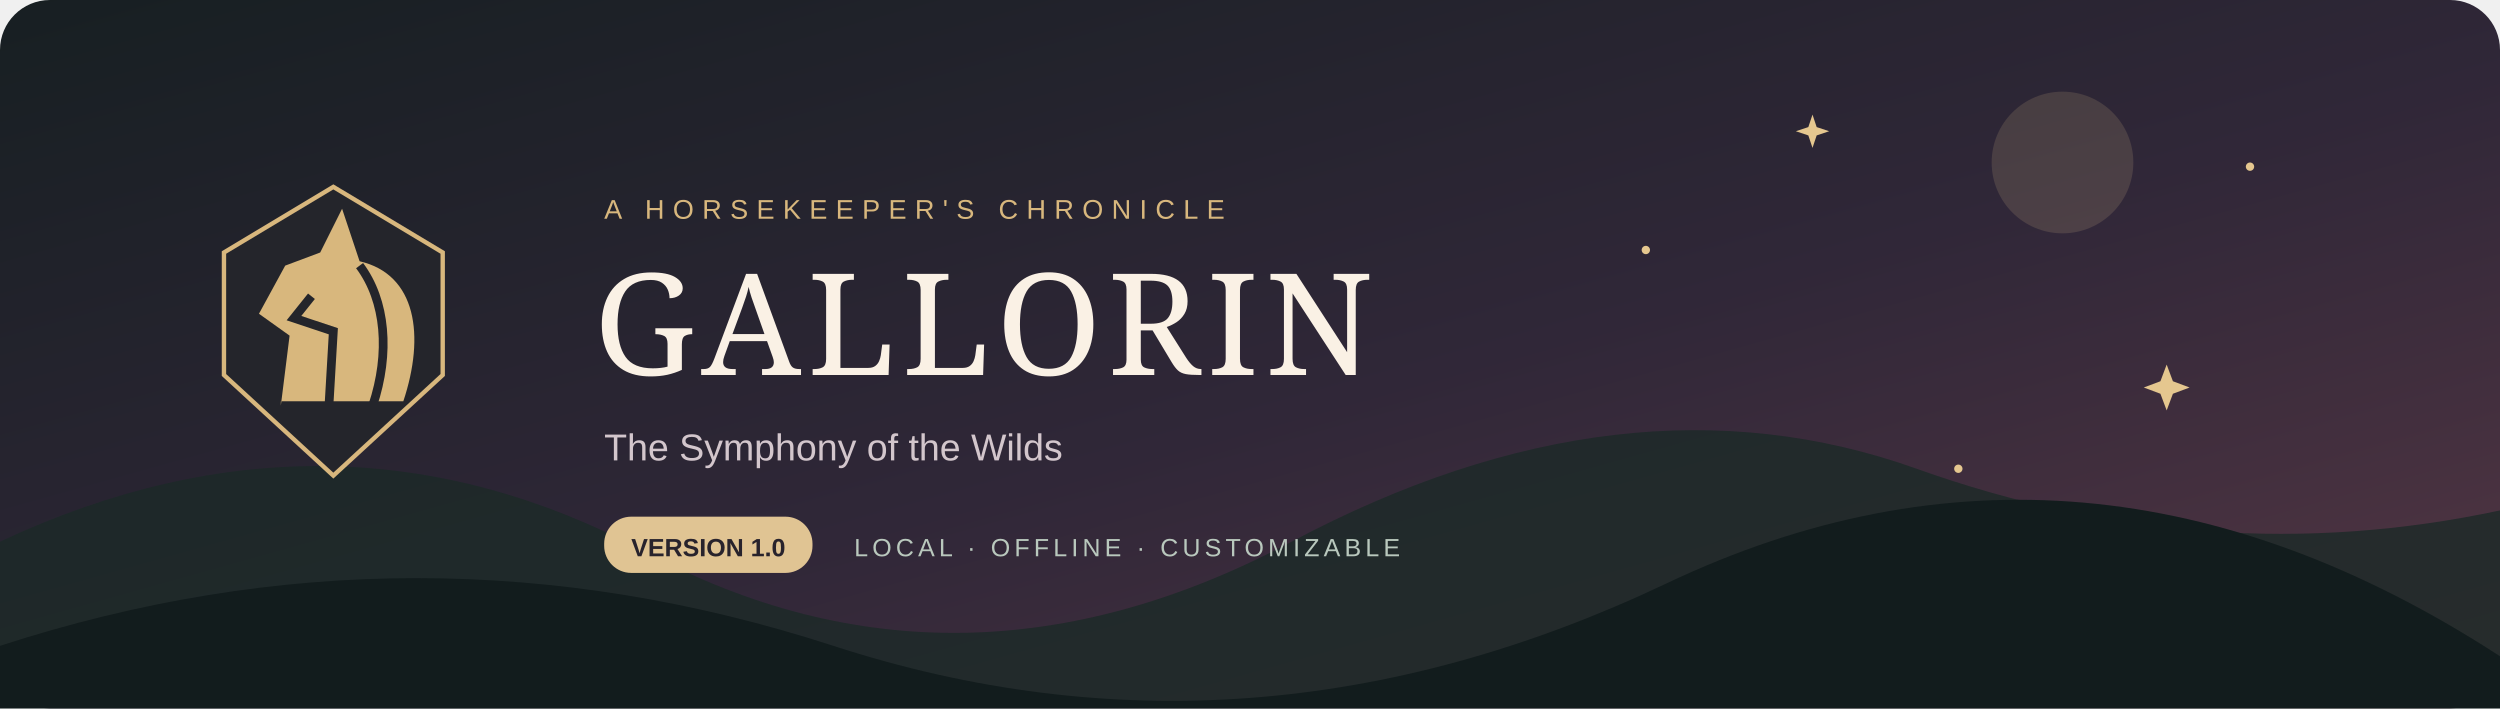
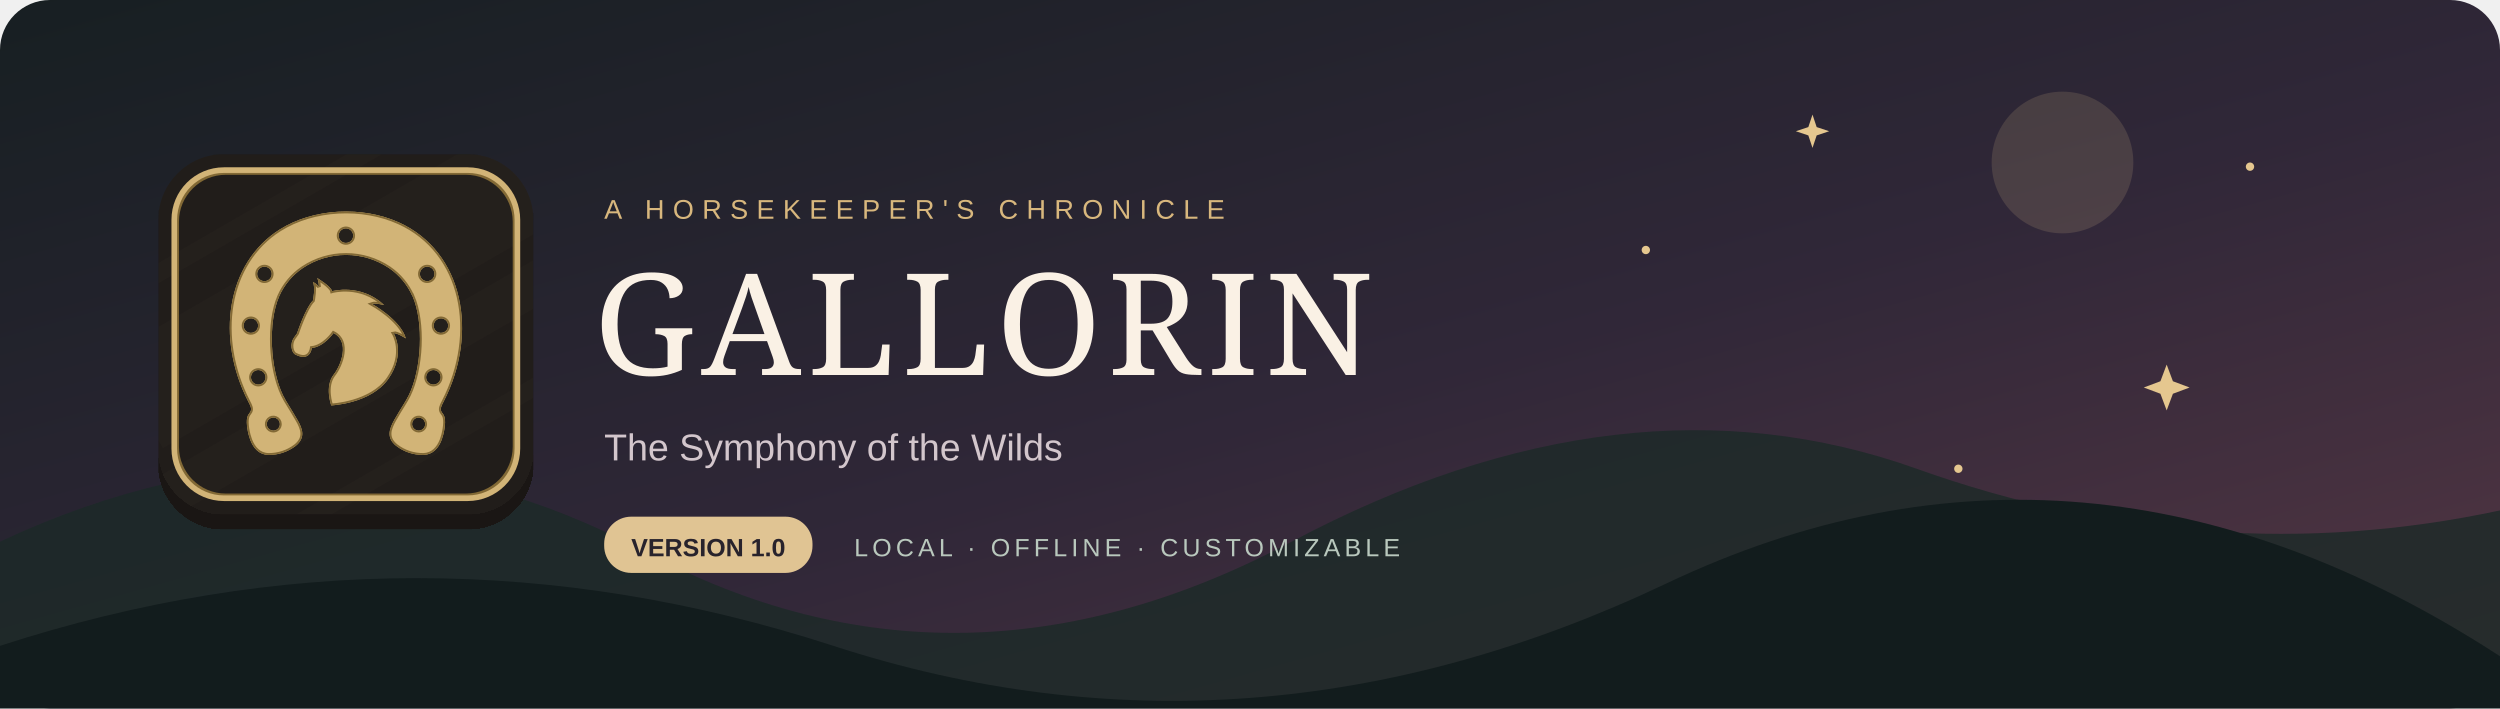
- <svg xmlns="http://www.w3.org/2000/svg" width="1200" height="340" viewBox="0 0 1200 340" role="img" aria-labelledby="title desc">
+ <svg xmlns="http://www.w3.org/2000/svg" xmlns:xlink="http://www.w3.org/1999/xlink" width="1200" height="340" viewBox="0 0 1200 340" role="img" aria-labelledby="title desc">
  <defs>
    <linearGradient id="sky" x2="1" y2="1">
      <stop stop-color="#171f22" />
      <stop offset=".55" stop-color="#302738" />
      <stop offset="1" stop-color="#553744" />
    </linearGradient>
  </defs>
  <rect width="1200" height="340" rx="24" fill="url(#sky)" />
  <path d="M0 260Q160 185 310 265T620 260T920 225T1200 245V340H0Z" fill="#1b2927" opacity=".8" />
  <path d="M0 310Q200 245 400 310T800 280T1200 315V340H0Z" fill="#121c1d" />
  <g fill="#e5c78f">
    <circle cx="990" cy="78" r="34" opacity=".15" />
    <path d="m1040 175 3 8 8 3-8 3-3 8-3-8-8-3 8-3Zm-170-120 2 6 6 2-6 2-2 6-2-6-6-2 6-2Z" />
    <circle cx="1080" cy="80" r="2" />
    <circle cx="790" cy="120" r="2" />
    <circle cx="940" cy="225" r="2" />
  </g>
-   <g transform="translate(76 75) scale(2.1)">
-     <path d="M40 7 65 22v28L40 73 15 50V22Z" fill="#24252b" stroke="#d8b77d" />
-     <path d="m28 57 2-16-7-5 6-11 8-3 5-10 4 12c13 3 15 17 10 32H28Z" fill="#d8b77d" />
-     <path d="m35 32-4 5 9 3-1 17M46 25c6 8 7 20 3 32" fill="none" stroke="#24252b" stroke-width="2" />
-   </g>
+   <svg x="76" y="74" width="180" height="180" viewBox="0 0 200 200" fill="none">
+     <g filter="url(#filter0_i_14_2)">
+       <g clip-path="url(#clip0_14_2)">
+         <rect width="200" height="200" rx="35" fill="#211D1A" />
+         <rect x="-26.145" y="107.254" width="274.508" height="57.195" transform="rotate(-30 -26.1446 107.254)" fill="#423A34" fill-opacity="0.11" />
+         <rect x="-9" y="177.254" width="274.508" height="22.374" transform="rotate(-30 -9 177.254)" fill="#423A34" fill-opacity="0.11" />
+         <rect x="-15" y="66.735" width="155.47" height="9.329" transform="rotate(-30 -15 66.7352)" fill="#423A34" fill-opacity="0.11" />
+         <rect x="55" y="202.861" width="197.721" height="9.329" transform="rotate(-30 55 202.861)" fill="#423A34" fill-opacity="0.11" />
+         <use xlink:href="#stroke0_14_2" fill="#D2B477" />
+         <mask id="stroke1_14_2" fill="white">
+           <use xlink:href="#stroke0_14_2" />
+         </mask>
+         <path d="M135.506 75.724C132.863 69.698 128.578 64.531 123.138 60.809C116.346 56.226 108.336 53.768 100.133 53.751C91.931 53.734 83.91 56.159 77.099 60.714C71.561 64.432 67.192 69.635 64.498 75.724C58.319 89.899 59.665 114.49 66.448 128.538C68.218 132.193 70.486 135.235 74.132 141.636C77.11 146.685 78.498 151.301 73.263 155.569C69.097 158.777 63.965 160.486 58.7 160.417C53.751 160.269 50.709 156.826 49.014 152.379C47.88 149.442 46.629 143.559 47.424 140.39C47.816 138.774 48.653 138.277 49.173 137.221C49.936 135.679 49.077 134.105 47.922 131.866C30.541 98.064 36.264 58.158 64.752 40.169C82.918 28.698 108.883 27.61 128.342 36.42C162.797 52.032 170.905 95.498 152.177 131.897C151.033 134.137 150.174 135.711 150.937 137.253C151.457 138.309 152.283 138.753 152.686 140.422C153.47 143.591 152.22 149.474 151.096 152.411C149.401 156.815 146.359 160.259 141.41 160.417C136.146 160.486 131.013 158.777 126.847 155.569C121.612 151.344 123 146.738 125.925 141.594C129.561 135.193 131.829 132.151 133.609 128.496C140.392 114.49 141.727 89.899 135.559 75.682L135.506 75.724ZM138.824 147.435C138.132 147.435 137.456 147.231 136.88 146.848C136.305 146.465 135.857 145.921 135.592 145.284C135.328 144.647 135.258 143.946 135.393 143.27C135.528 142.593 135.861 141.972 136.35 141.485C136.84 140.997 137.463 140.665 138.141 140.531C138.82 140.396 139.523 140.465 140.162 140.729C140.801 140.993 141.347 141.44 141.732 142.013C142.116 142.586 142.321 143.26 142.321 143.95C142.322 144.408 142.233 144.862 142.058 145.285C141.882 145.709 141.625 146.094 141.3 146.418C140.975 146.742 140.589 146.998 140.164 147.173C139.739 147.348 139.283 147.437 138.824 147.435ZM100.055 47.331C99.287 47.333 98.536 47.108 97.897 46.685C97.258 46.261 96.759 45.658 96.464 44.952C96.169 44.246 96.09 43.468 96.239 42.717C96.387 41.967 96.756 41.277 97.298 40.735C97.84 40.193 98.531 39.824 99.284 39.674C100.037 39.524 100.817 39.6 101.526 39.892C102.236 40.185 102.842 40.68 103.269 41.316C103.696 41.952 103.923 42.7 103.923 43.465C103.925 43.972 103.826 44.475 103.632 44.944C103.438 45.413 103.153 45.839 102.794 46.198C102.435 46.557 102.008 46.842 101.538 47.036C101.068 47.231 100.564 47.331 100.055 47.331ZM56.602 67.728C55.834 67.73 55.083 67.505 54.443 67.081C53.804 66.657 53.305 66.053 53.01 65.346C52.715 64.639 52.637 63.861 52.787 63.11C52.936 62.359 53.306 61.67 53.849 61.128C54.392 60.587 55.084 60.218 55.837 60.07C56.591 59.921 57.372 59.998 58.081 60.292C58.79 60.586 59.396 61.083 59.821 61.721C60.247 62.358 60.473 63.107 60.471 63.873C60.471 64.895 60.063 65.876 59.337 66.599C58.612 67.322 57.628 67.728 56.602 67.728ZM143.402 67.728C142.634 67.73 141.882 67.505 141.243 67.081C140.603 66.657 140.105 66.053 139.81 65.346C139.515 64.639 139.437 63.861 139.586 63.11C139.736 62.359 140.105 61.67 140.649 61.128C141.192 60.587 141.884 60.218 142.637 60.07C143.391 59.921 144.172 59.998 144.881 60.292C145.59 60.586 146.196 61.083 146.621 61.721C147.046 62.358 147.272 63.107 147.27 63.873C147.268 64.894 146.859 65.873 146.134 66.596C145.409 67.318 144.427 67.725 143.402 67.728ZM49.332 95.297C48.567 95.295 47.82 95.067 47.185 94.642C46.551 94.217 46.056 93.614 45.765 92.91C45.474 92.205 45.399 91.43 45.55 90.683C45.7 89.936 46.069 89.25 46.611 88.712C47.152 88.174 47.841 87.807 48.592 87.659C49.342 87.512 50.119 87.588 50.825 87.881C51.531 88.173 52.135 88.667 52.559 89.301C52.984 89.934 53.211 90.68 53.211 91.442C53.211 91.949 53.11 92.451 52.915 92.919C52.72 93.388 52.434 93.813 52.074 94.172C51.714 94.53 51.286 94.814 50.815 95.007C50.345 95.2 49.841 95.298 49.332 95.297ZM150.662 95.297C149.899 95.287 149.156 95.052 148.527 94.622C147.898 94.192 147.411 93.586 147.126 92.881C146.841 92.175 146.772 91.402 146.927 90.658C147.083 89.913 147.455 89.231 147.998 88.697C148.541 88.163 149.231 87.801 149.979 87.657C150.728 87.512 151.503 87.592 152.207 87.885C152.911 88.178 153.512 88.672 153.935 89.305C154.358 89.938 154.583 90.681 154.583 91.442C154.583 91.949 154.483 92.451 154.288 92.919C154.093 93.388 153.807 93.813 153.446 94.172C153.086 94.53 152.658 94.814 152.188 95.007C151.717 95.2 151.213 95.298 150.704 95.297L150.662 95.297ZM53.295 122.877C52.528 122.877 51.778 122.65 51.14 122.225C50.502 121.8 50.005 121.197 49.712 120.49C49.418 119.784 49.341 119.006 49.491 118.256C49.641 117.507 50.01 116.818 50.553 116.277C51.095 115.736 51.786 115.368 52.539 115.219C53.291 115.07 54.071 115.146 54.78 115.439C55.489 115.732 56.094 116.227 56.521 116.863C56.947 117.499 57.174 118.246 57.174 119.011C57.174 120.036 56.766 121.019 56.038 121.744C55.311 122.469 54.324 122.877 53.295 122.877ZM146.698 122.877C145.931 122.877 145.181 122.65 144.543 122.225C143.905 121.8 143.408 121.197 143.114 120.49C142.821 119.784 142.744 119.006 142.894 118.256C143.043 117.507 143.413 116.818 143.955 116.277C144.498 115.736 145.189 115.368 145.941 115.219C146.694 115.07 147.474 115.146 148.182 115.439C148.891 115.732 149.497 116.227 149.923 116.863C150.35 117.499 150.577 118.246 150.577 119.011C150.577 120.036 150.168 121.019 149.441 121.744C148.713 122.469 147.727 122.877 146.698 122.877ZM61.318 147.435C60.627 147.435 59.95 147.231 59.375 146.848C58.8 146.465 58.352 145.921 58.087 145.284C57.822 144.647 57.753 143.946 57.888 143.27C58.023 142.593 58.356 141.972 58.845 141.485C59.334 140.997 59.958 140.665 60.636 140.531C61.314 140.396 62.018 140.465 62.657 140.729C63.296 140.993 63.842 141.44 64.226 142.013C64.611 142.586 64.816 143.26 64.816 143.95C64.817 144.408 64.728 144.862 64.552 145.285C64.377 145.709 64.12 146.094 63.794 146.418C63.469 146.742 63.083 146.998 62.658 147.173C62.233 147.348 61.778 147.437 61.318 147.435Z" stroke-width="2" stroke="#826935" mask="url(#stroke1_14_2)" />
+         <use xlink:href="#stroke2_14_2" fill="#D2B477" />
+         <mask id="stroke3_14_2" fill="white">
+           <use xlink:href="#stroke2_14_2" />
+         </mask>
+         <path d="M73.052 106.856C81.078 111.089 81.85 103.39 81.85 103.39C88.484 102.629 93.424 95.393 93.424 95.393C102.371 99.917 97.387 112.671 93.521 117.567C88.565 123.843 92.192 134 92.192 134C92.192 134 113.446 133.141 122.746 119.724C132.163 106.149 125.517 95.549 125.517 95.549C127.063 95.103 132 98.264 132 98.264C129.223 88.32 113.946 79.874 113.946 79.874C115.641 79.26 120.424 80.47 120.424 80.47C107.924 68.718 92.648 73.087 92.648 73.087C92.188 70.525 84.622 66 84.622 66C85.397 66.756 85.705 70.83 85.705 70.83C84.933 69.469 82.466 68.118 82.466 68.118C83.857 71.276 82.466 78.058 82.466 78.058C78.451 81.982 73.979 95.556 73.979 95.556L72.28 97.96C70.116 100.986 70.913 105.73 73.052 106.856Z" stroke-width="2" stroke="#826935" mask="url(#stroke3_14_2)" />
+         <path d="M36 9.5H164C178.636 9.5 190.5 21.364 190.5 36V156C190.5 170.636 178.636 182.5 164 182.5H36C21.364 182.5 9.5 170.636 9.5 156V36C9.5 21.364 21.364 9.5 36 9.5Z" stroke-width="3" stroke="#826935" />
+         <path d="M35 8.5H165C179.636 8.5 191.5 20.364 191.5 35V157C191.5 171.636 179.636 183.5 165 183.5H35C20.364 183.5 8.5 171.636 8.5 157V35C8.5 20.364 20.364 8.5 35 8.5Z" stroke-width="3" stroke="#D2B477" />
+       </g>
+     </g>
+     <defs>
+       <filter id="filter0_i_14_2" x="0" y="0" width="200" height="200" filterUnits="userSpaceOnUse" color-interpolation-filters="sRGB">
+         <feFlood flood-opacity="0" result="BackgroundImageFix" />
+         <feBlend mode="normal" in="SourceGraphic" in2="BackgroundImageFix" result="shape" />
+         <feColorMatrix in="SourceAlpha" type="matrix" values="0 0 0 0 0 0 0 0 0 0 0 0 0 0 0 0 0 0 127 0" result="hardAlpha" />
+         <feOffset dy="-8" />
+         <feComposite in2="hardAlpha" operator="arithmetic" k2="-1" k3="1" />
+         <feColorMatrix type="matrix" values="0 0 0 0 0.102 0 0 0 0 0.086 0 0 0 0 0.078 0 0 0 1 0" />
+         <feBlend mode="normal" in2="shape" result="effect1_innerShadow_14_2" />
+       </filter>
+       <clipPath id="clip0_14_2">
+         <rect width="200" height="200" rx="35" fill="white" />
+       </clipPath>
+       <path id="stroke0_14_2" d="M135.506 75.724C132.863 69.698 128.578 64.531 123.138 60.809C116.346 56.226 108.336 53.768 100.133 53.751C91.931 53.734 83.91 56.159 77.099 60.714C71.561 64.432 67.192 69.635 64.498 75.724C58.319 89.899 59.665 114.49 66.448 128.538C68.218 132.193 70.486 135.235 74.132 141.636C77.11 146.685 78.498 151.301 73.263 155.569C69.097 158.777 63.965 160.486 58.7 160.417C53.751 160.269 50.709 156.826 49.014 152.379C47.88 149.442 46.629 143.559 47.424 140.39C47.816 138.774 48.653 138.277 49.173 137.221C49.936 135.679 49.077 134.105 47.922 131.866C30.541 98.064 36.264 58.158 64.752 40.169C82.918 28.698 108.883 27.61 128.342 36.42C162.797 52.032 170.905 95.498 152.177 131.897C151.033 134.137 150.174 135.711 150.937 137.253C151.457 138.309 152.283 138.753 152.686 140.422C153.47 143.591 152.22 149.474 151.096 152.411C149.401 156.815 146.359 160.259 141.41 160.417C136.146 160.486 131.013 158.777 126.847 155.569C121.612 151.344 123 146.738 125.925 141.594C129.561 135.193 131.829 132.151 133.609 128.496C140.392 114.49 141.727 89.899 135.559 75.682L135.506 75.724ZM138.824 147.435C138.132 147.435 137.456 147.231 136.88 146.848C136.305 146.465 135.857 145.921 135.592 145.284C135.328 144.647 135.258 143.946 135.393 143.27C135.528 142.593 135.861 141.972 136.35 141.485C136.84 140.997 137.463 140.665 138.141 140.531C138.82 140.396 139.523 140.465 140.162 140.729C140.801 140.993 141.347 141.44 141.732 142.013C142.116 142.586 142.321 143.26 142.321 143.95C142.322 144.408 142.233 144.862 142.058 145.285C141.882 145.709 141.625 146.094 141.3 146.418C140.975 146.742 140.589 146.998 140.164 147.173C139.739 147.348 139.283 147.437 138.824 147.435ZM100.055 47.331C99.287 47.333 98.536 47.108 97.897 46.685C97.258 46.261 96.759 45.658 96.464 44.952C96.169 44.246 96.09 43.468 96.239 42.717C96.387 41.967 96.756 41.277 97.298 40.735C97.84 40.193 98.531 39.824 99.284 39.674C100.037 39.524 100.817 39.6 101.526 39.892C102.236 40.185 102.842 40.68 103.269 41.316C103.696 41.952 103.923 42.7 103.923 43.465C103.925 43.972 103.826 44.475 103.632 44.944C103.438 45.413 103.153 45.839 102.794 46.198C102.435 46.557 102.008 46.842 101.538 47.036C101.068 47.231 100.564 47.331 100.055 47.331ZM56.602 67.728C55.834 67.73 55.083 67.505 54.443 67.081C53.804 66.657 53.305 66.053 53.01 65.346C52.715 64.639 52.637 63.861 52.787 63.11C52.936 62.359 53.306 61.67 53.849 61.128C54.392 60.587 55.084 60.218 55.837 60.07C56.591 59.921 57.372 59.998 58.081 60.292C58.79 60.586 59.396 61.083 59.821 61.721C60.247 62.358 60.473 63.107 60.471 63.873C60.471 64.895 60.063 65.876 59.337 66.599C58.612 67.322 57.628 67.728 56.602 67.728ZM143.402 67.728C142.634 67.73 141.883 67.505 141.243 67.081C140.603 66.657 140.105 66.053 139.81 65.346C139.515 64.639 139.437 63.861 139.586 63.11C139.736 62.359 140.105 61.67 140.649 61.128C141.192 60.587 141.884 60.218 142.637 60.07C143.391 59.921 144.172 59.998 144.881 60.292C145.59 60.586 146.196 61.083 146.621 61.721C147.046 62.358 147.272 63.107 147.27 63.873C147.268 64.894 146.859 65.873 146.134 66.596C145.409 67.318 144.427 67.725 143.402 67.728ZM49.332 95.297C48.567 95.295 47.82 95.067 47.185 94.642C46.551 94.217 46.056 93.614 45.765 92.91C45.474 92.205 45.399 91.43 45.55 90.683C45.7 89.936 46.069 89.25 46.611 88.712C47.152 88.174 47.841 87.807 48.592 87.659C49.342 87.512 50.119 87.588 50.825 87.881C51.531 88.173 52.135 88.667 52.559 89.301C52.984 89.934 53.211 90.68 53.211 91.442C53.211 91.949 53.11 92.451 52.915 92.919C52.72 93.388 52.434 93.813 52.074 94.172C51.714 94.53 51.286 94.814 50.815 95.007C50.345 95.2 49.841 95.298 49.332 95.297ZM150.662 95.297C149.899 95.287 149.156 95.052 148.527 94.622C147.898 94.192 147.411 93.586 147.126 92.881C146.841 92.175 146.772 91.402 146.927 90.658C147.083 89.913 147.455 89.231 147.998 88.697C148.541 88.163 149.231 87.801 149.979 87.657C150.728 87.512 151.503 87.592 152.207 87.885C152.911 88.178 153.512 88.672 153.935 89.305C154.358 89.938 154.583 90.681 154.583 91.442C154.583 91.949 154.483 92.451 154.288 92.919C154.093 93.388 153.807 93.813 153.446 94.172C153.086 94.53 152.658 94.814 152.188 95.007C151.717 95.2 151.213 95.298 150.704 95.297L150.662 95.297ZM53.295 122.877C52.528 122.877 51.778 122.65 51.14 122.225C50.502 121.8 50.005 121.197 49.712 120.49C49.418 119.784 49.341 119.006 49.491 118.256C49.641 117.507 50.01 116.818 50.553 116.277C51.095 115.736 51.786 115.368 52.539 115.219C53.291 115.07 54.071 115.146 54.78 115.439C55.489 115.732 56.094 116.227 56.521 116.863C56.947 117.499 57.174 118.246 57.174 119.011C57.174 120.036 56.766 121.019 56.038 121.744C55.311 122.469 54.324 122.877 53.295 122.877ZM146.698 122.877C145.931 122.877 145.181 122.65 144.543 122.225C143.905 121.8 143.408 121.197 143.114 120.49C142.821 119.784 142.744 119.006 142.894 118.256C143.043 117.507 143.413 116.818 143.955 116.277C144.498 115.736 145.189 115.368 145.941 115.219C146.694 115.07 147.474 115.146 148.182 115.439C148.891 115.732 149.497 116.227 149.923 116.863C150.35 117.499 150.577 118.246 150.577 119.011C150.577 120.036 150.168 121.019 149.441 121.744C148.713 122.469 147.727 122.877 146.698 122.877ZM61.318 147.435C60.627 147.435 59.95 147.231 59.375 146.848C58.8 146.465 58.352 145.921 58.087 145.284C57.822 144.647 57.753 143.946 57.888 143.27C58.023 142.593 58.356 141.972 58.845 141.485C59.334 140.997 59.958 140.665 60.636 140.531C61.314 140.396 62.018 140.465 62.657 140.729C63.296 140.993 63.842 141.44 64.226 142.013C64.611 142.586 64.816 143.26 64.816 143.95C64.817 144.408 64.728 144.862 64.552 145.285C64.377 145.709 64.12 146.094 63.794 146.418C63.469 146.742 63.083 146.998 62.658 147.173C62.233 147.348 61.778 147.437 61.318 147.435Z" fill-rule="evenodd" clip-rule="evenodd" />
+       <path id="stroke2_14_2" d="M73.052 106.856C81.078 111.089 81.85 103.39 81.85 103.39C88.484 102.629 93.424 95.393 93.424 95.393C102.371 99.917 97.387 112.671 93.521 117.567C88.565 123.843 92.192 134 92.192 134C92.192 134 113.446 133.141 122.746 119.724C132.163 106.149 125.517 95.549 125.517 95.549C127.063 95.103 132 98.264 132 98.264C129.223 88.32 113.946 79.874 113.946 79.874C115.641 79.26 120.424 80.47 120.424 80.47C107.924 68.718 92.648 73.087 92.648 73.087C92.188 70.525 84.622 66 84.622 66C85.397 66.756 85.705 70.83 85.705 70.83C84.933 69.469 82.466 68.118 82.466 68.118C83.857 71.276 82.466 78.058 82.466 78.058C78.451 81.982 73.979 95.556 73.979 95.556L72.28 97.96C70.116 100.986 70.913 105.73 73.052 106.856Z" />
+     </defs>
+   </svg>
  <text x="290" y="105" fill="#d8b77d" font-family="Segoe UI,Arial,sans-serif" font-size="13" letter-spacing="4">A HORSEKEEPER'S CHRONICLE</text>
  <text x="285" y="180" fill="#faf1e5" font-family="Georgia,serif" font-size="68" letter-spacing="3">GALLORIN</text>
  <text x="290" y="221" fill="#d3c6cc" font-family="Segoe UI,Arial,sans-serif" font-size="18">The Symphony of the Wilds</text>
  <rect x="290" y="248" width="100" height="27" rx="13" fill="#e0c493" />
  <text x="340" y="267" text-anchor="middle" fill="#28232c" font-family="Segoe UI,Arial,sans-serif" font-size="12" font-weight="bold">VERSION 1.0</text>
  <text x="410" y="267" fill="#b9c8bd" font-family="Segoe UI,Arial,sans-serif" font-size="12" letter-spacing="2">LOCAL · OFFLINE · CUSTOMIZABLE</text>
</svg>
